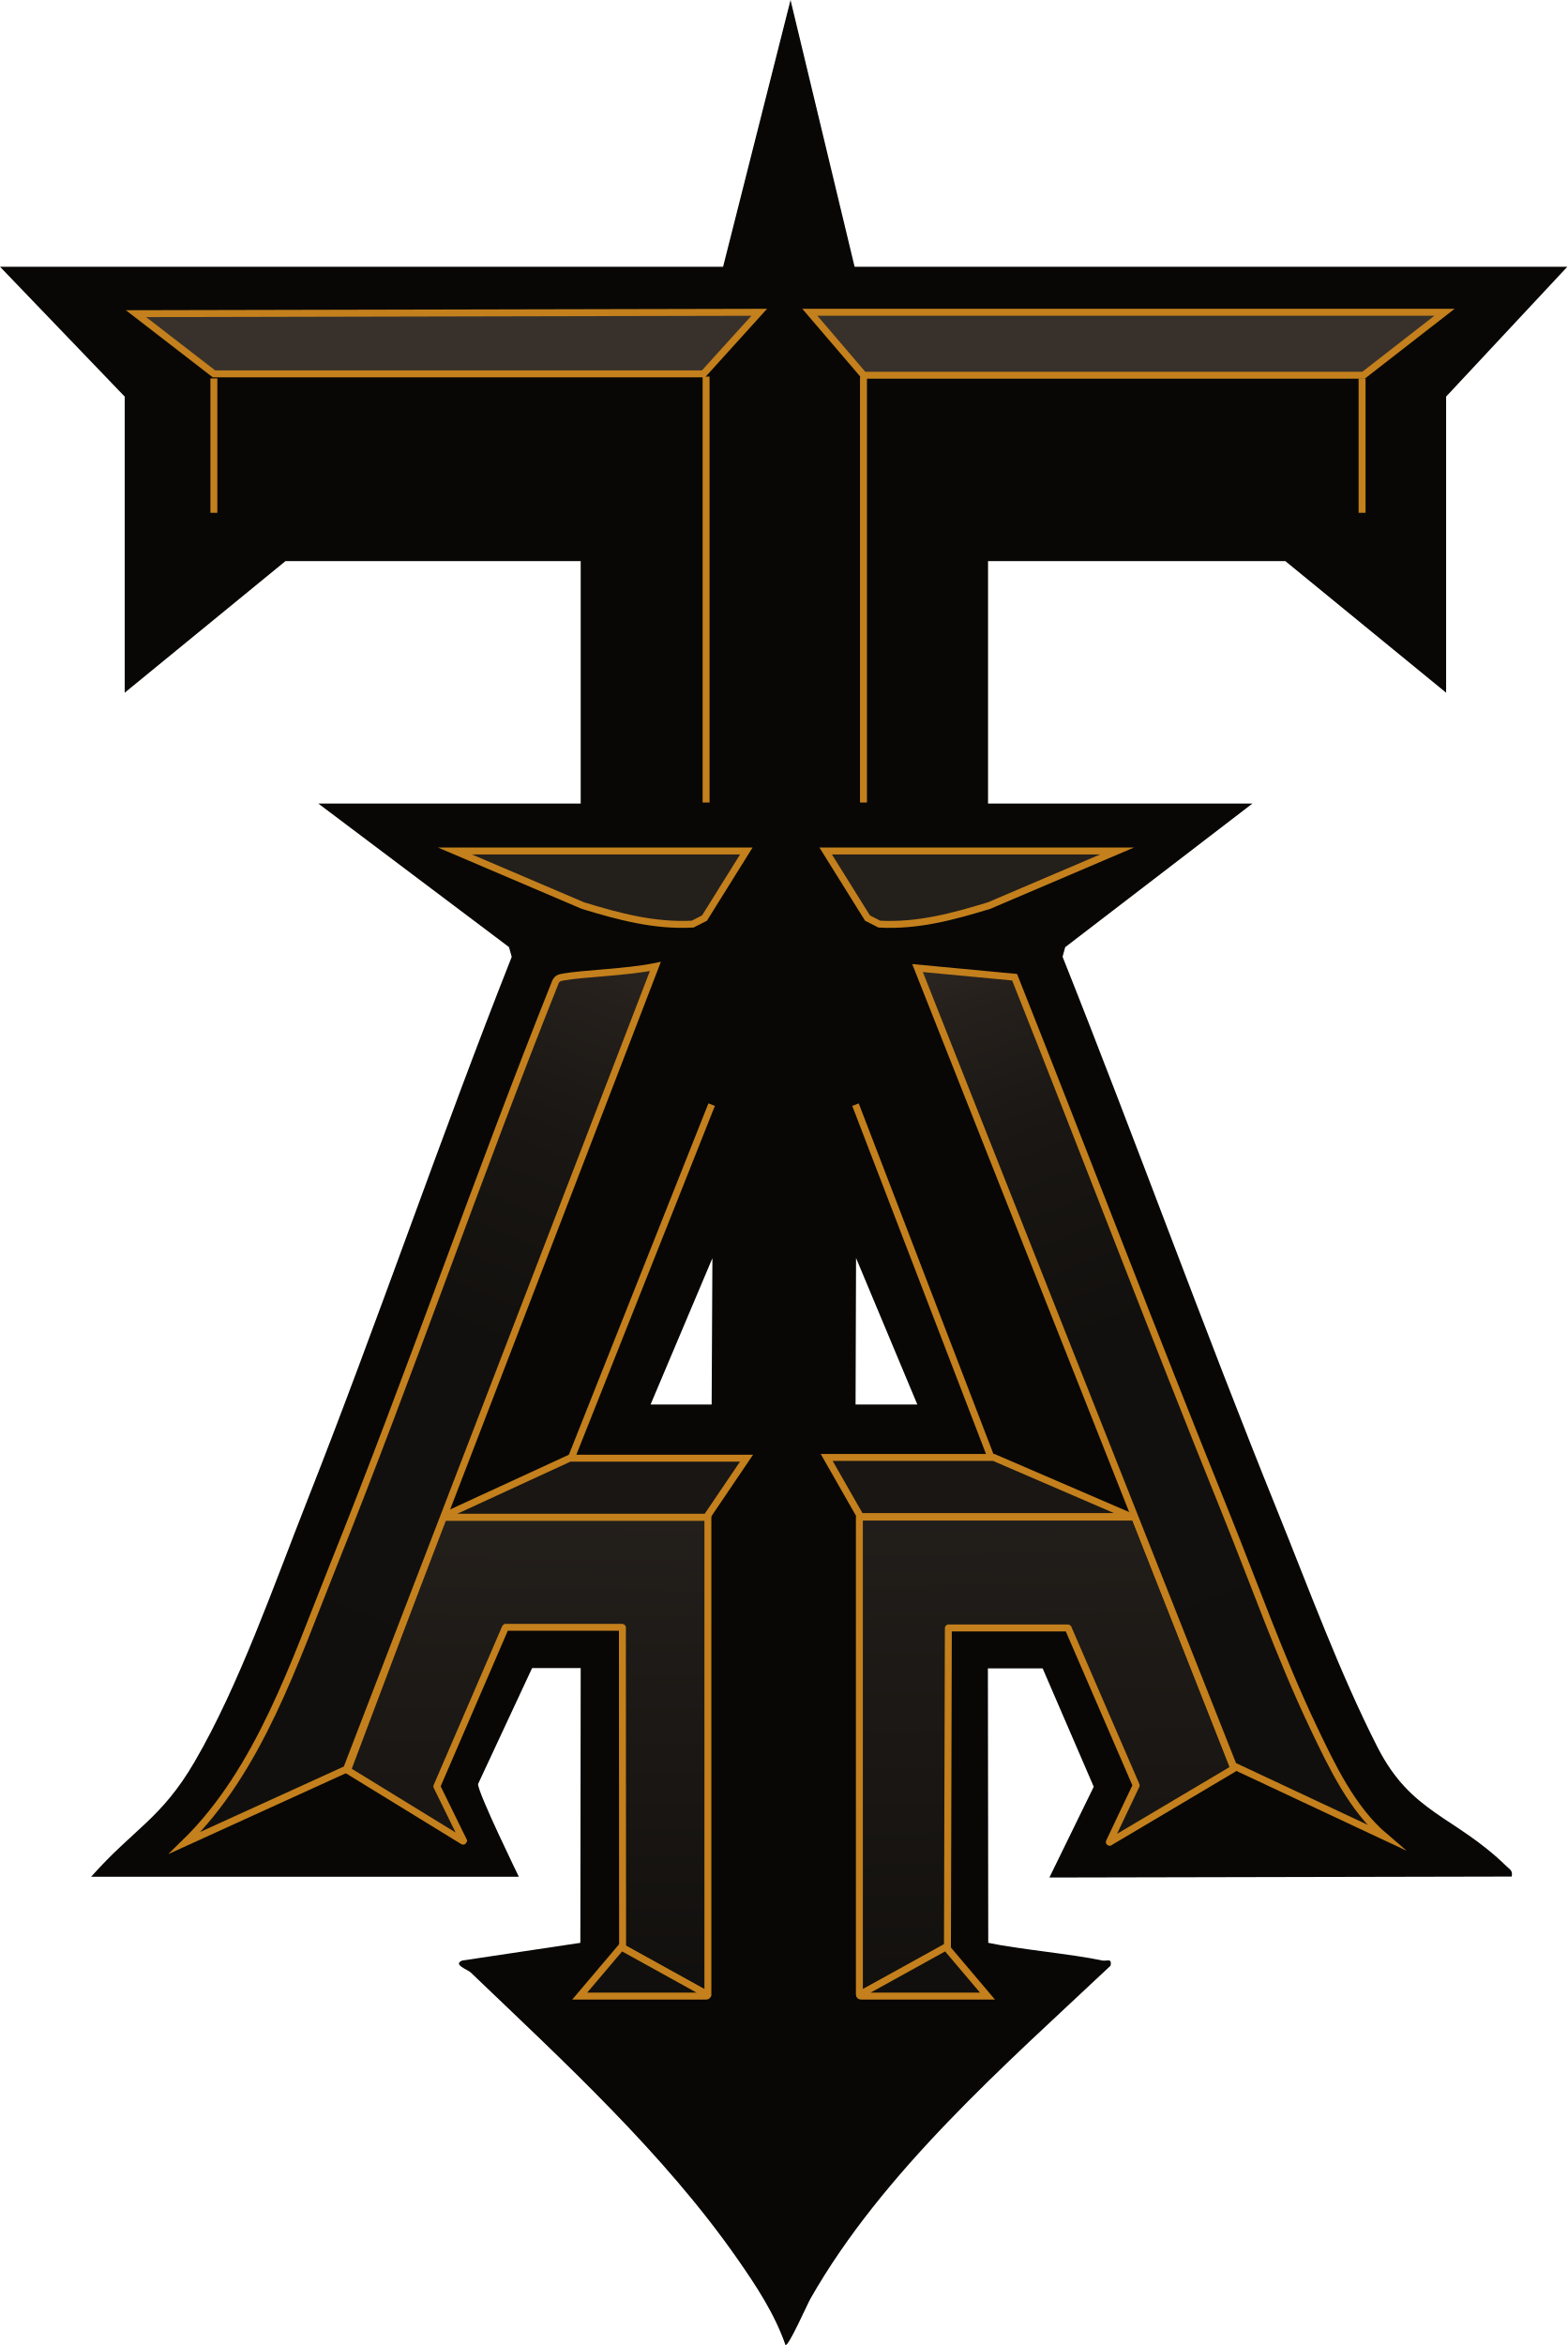
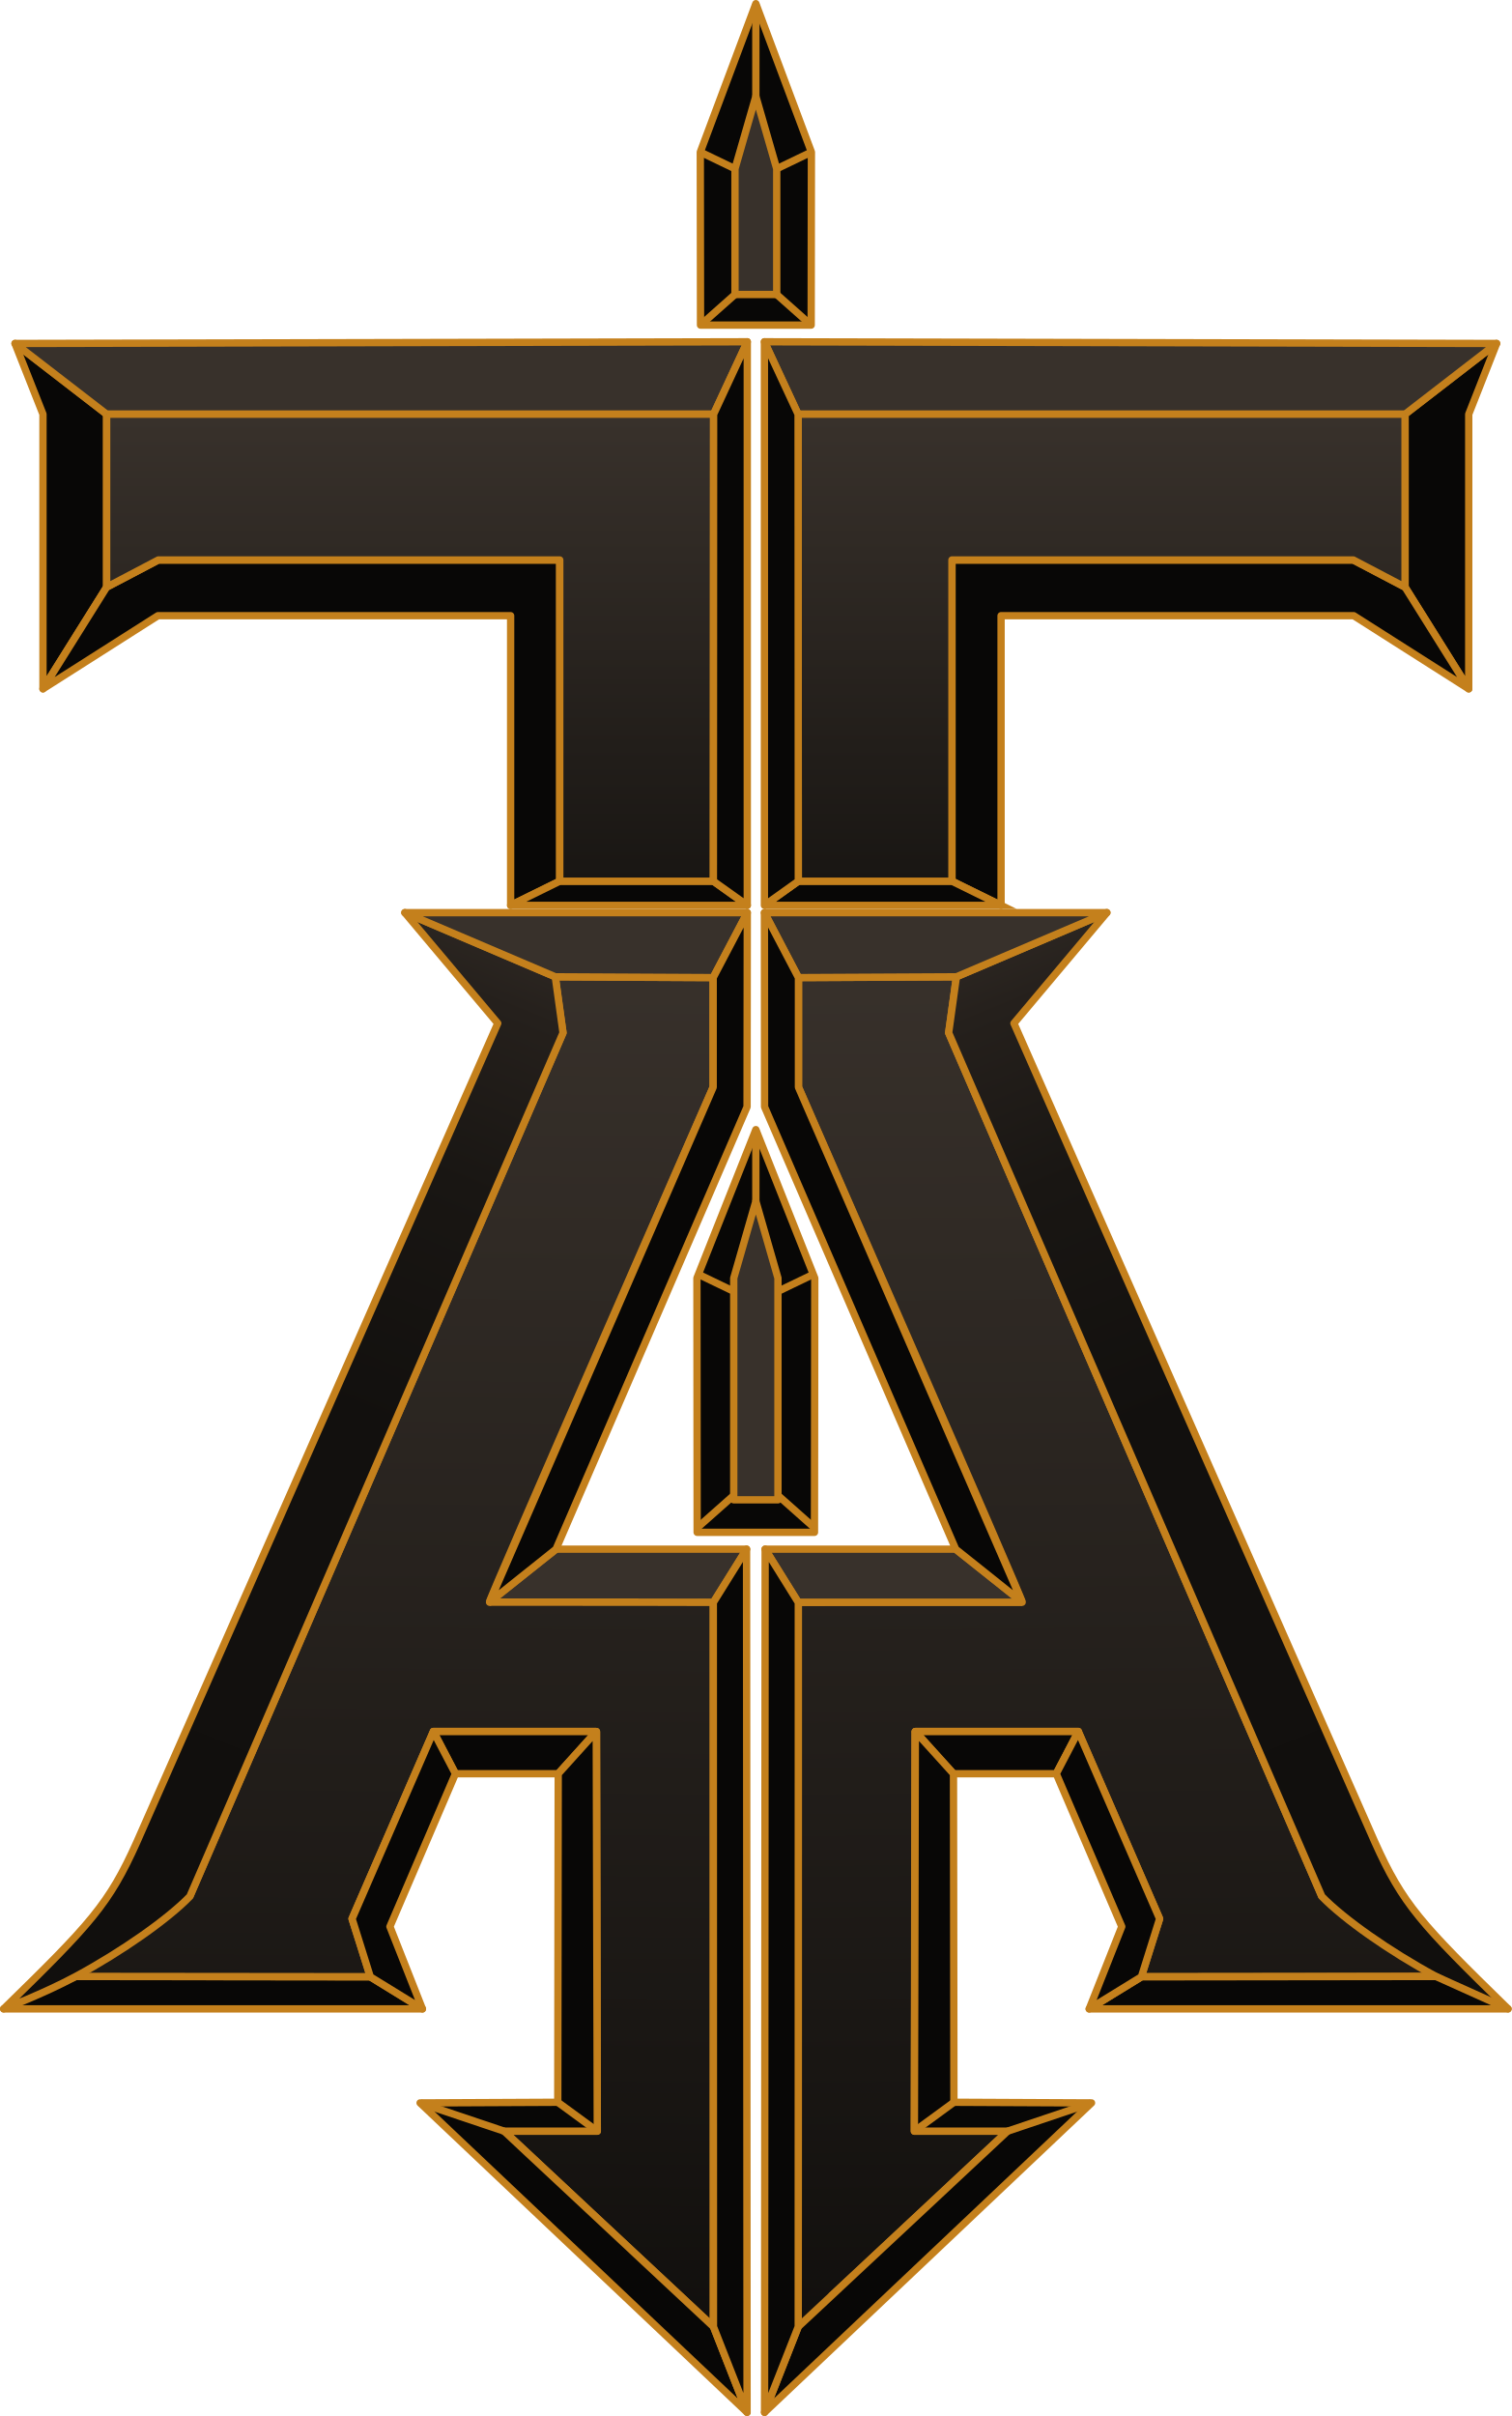
- <svg xmlns="http://www.w3.org/2000/svg" xmlns:xlink="http://www.w3.org/1999/xlink" id="b" viewBox="0 0 225.85 337.85">
+ <svg xmlns="http://www.w3.org/2000/svg" xmlns:xlink="http://www.w3.org/1999/xlink" id="b" viewBox="0 0 206.52 329.97">
  <defs>
-     <linearGradient id="d" x1="151.18" y1="292.85" x2="148.29" y2="118.9" gradientUnits="userSpaceOnUse">
+     <linearGradient id="d" x1="56.03" y1="120.35" x2="56.03" y2="56.57" gradientUnits="userSpaceOnUse">
+       <stop offset="0" stop-color="#191613" />
+       <stop offset=".99" stop-color="#38312b" />
+     </linearGradient>
+     <linearGradient id="e" x1="53.63" y1="320.53" x2="55.61" y2="129.59" gradientUnits="userSpaceOnUse">
      <stop offset="0" stop-color="#110f0d" />
      <stop offset="1" stop-color="#38312b" />
    </linearGradient>
-     <linearGradient id="e" x1="75.87" y1="288.33" x2="77.42" y2="138.89" xlink:href="#d" />
-     <linearGradient id="f" x1="191.45" y1="267.78" x2="136.39" y2="126.17" gradientUnits="userSpaceOnUse">
+     <linearGradient id="f" x1="6.37" y1="279.48" x2="72.88" y2="116.25" gradientUnits="userSpaceOnUse">
      <stop offset="0" stop-color="#110f0d" />
      <stop offset=".54" stop-color="#12100e" />
      <stop offset=".74" stop-color="#191613" />
      <stop offset=".88" stop-color="#25201c" />
      <stop offset=".99" stop-color="#362f29" />
      <stop offset="1" stop-color="#38312b" />
    </linearGradient>
-     <linearGradient id="g" x1="33.92" y1="270.88" x2="93.4" y2="124.9" xlink:href="#f" />
+     <linearGradient id="g" x1="2617.5" y1="320.53" x2="2619.48" y2="129.59" gradientTransform="translate(2770.39) rotate(-180) scale(1 -1)" xlink:href="#e" />
+     <linearGradient id="h" x1="2570.24" y1="279.48" x2="2636.75" y2="116.25" gradientTransform="translate(2770.39) rotate(-180) scale(1 -1)" xlink:href="#f" />
+     <linearGradient id="i" x1="1584.38" y1="120.35" x2="1584.38" y2="56.57" gradientTransform="translate(1734.87) rotate(-180) scale(1 -1)" xlink:href="#d" />
  </defs>
  <g id="c">
-     <path d="M102.55,202.36l.11-21.09-8.91,21.08h8.8ZM123.36,181.27l-.07,21.08h8.9l-8.82-21.08ZM142.43,279.91c4.05.88,12.33,1.65,16.38,2.54.69.15,1.45-.43,1.23.75-15.2,14.3-32.86,29.69-43.27,48.01-.43.76-3.17,6.95-3.58,6.64-1.56-4.48-4.19-8.48-6.88-12.34-10.61-15.24-25.11-28.53-38.49-41.34-.44-.42-2.63-1.13-1.21-1.71l17.02-2.55.05-39.59h-7l-7.79,16.71c-.04,1.24,5.88,13.36,5.88,13.36H13.13c6.23-7,10.12-8.36,14.9-16.55,6.41-10.97,11.52-25.68,16.24-37.64,10.24-25.95,19.21-52.4,29.47-78.34l-.39-1.41-27.48-20.68h37.81v-34.93h-42.54l-23.17,18.96v-42.66L0,38.43h104.2L113.92,0l9.23,38.43h102.71l-17.47,18.71v42.66l-23.17-18.96h-42.84v34.93h38.1l-26.98,20.69-.38,1.38c10.57,26.51,20.26,53.39,30.96,79.85,4.5,11.13,8.98,23.34,14.4,33.99,4.92,9.66,11.11,9.89,18.61,17.19.49.47.94.65.75,1.49l-66.62.14,6.39-13.08-7.36-17.05h-7.89l.05,39.53Z" style="fill:#080706;" />
-     <path d="M163.54,218.59l14.25,36.18s0,.03-.01.04l-17.88,10.61s-.06-.01-.04-.04l3.86-8.14s0-.02,0-.03l-9.8-22.65s-.02-.02-.03-.02h-17.2s-.03.01-.03.03l-.13,46.03s0,.02-.02.03l-12.62,6.78s-.05,0-.05-.03v-68.78s.01-.03.03-.03h39.63s.02,0,.03.02Z" style="fill:url(#d); stroke:#c4801c; stroke-miterlimit:10;" />
-     <path d="M102.01,218.62v68.75s-.04.05-.07.04l-12.2-6.77s-.02-.02-.02-.04l-.03-46.11s-.02-.04-.04-.04h-16.78s-.03.01-.04.03l-9.87,22.87s0,.03,0,.04l3.83,7.81s-.03.08-.06.06l-16.62-10.2s-.03-.03-.02-.05l13.72-36.39s.02-.03.04-.03h38.11s.04.02.04.04Z" style="fill:url(#e); stroke:#c4801c; stroke-miterlimit:10;" />
-     <path d="M146.21,140.79c10.16,25.57,19.99,51.39,30.3,76.91,4.1,10.15,8.08,21.36,12.75,31.15,2.65,5.56,5.57,11.75,10.3,15.77l-21.84-10.24-45.5-114.91,13.99,1.32Z" style="fill:url(#f); stroke:#c4801c; stroke-miterlimit:10;" />
-     <path d="M94.44,139.24l-44.5,115.64-23.3,10.61c10.7-10.44,15.81-26.05,21.32-39.78,11.18-27.85,20.92-56.31,32.06-84.18.25-.61.66-.68,1.22-.78,2.73-.49,9.2-.68,13.2-1.51Z" style="fill:url(#g); stroke:#c4801c; stroke-miterlimit:10;" />
-     <path d="M83.54,287.58l5.99-7.07,12.35,6.83c.12.06.07.24-.06.24h-18.28Z" style="fill:#110f0d; stroke:#c4801c; stroke-miterlimit:10;" />
-     <path d="M142.3,287.58l-5.99-7.07-12.35,6.83c-.12.06-.07.24.06.24h18.28Z" style="fill:#110f0d; stroke:#c4801c; stroke-miterlimit:10;" />
-     <path d="M82.11,210.08h25.47l-5.76,8.51h-37.57c-.15,0-.19-.2-.06-.26l17.91-8.25Z" style="fill:#191613; stroke:#c4801c; stroke-miterlimit:10;" />
-     <path d="M143.2,209.98h-24.07s4.86,8.51,4.86,8.51h38.53c.09,0,.12-.13.03-.17l-19.34-8.34Z" style="fill:#191613; stroke:#c4801c; stroke-miterlimit:10;" />
-     <path d="M99.81,133.14c-5.51.29-10.59-1.08-15.81-2.67l-18.45-7.87h42l-6.03,9.67-1.71.87Z" style="fill:#231f1b; stroke:#c4801c; stroke-miterlimit:10;" />
-     <path d="M125.01,132.27l-6.03-9.67h42s-18.45,7.87-18.45,7.87c-5.22,1.59-10.29,2.97-15.81,2.67l-1.71-.87Z" style="fill:#231f1b; stroke:#c4801c; stroke-miterlimit:10;" />
-     <polygon points="19.6 45.19 30.83 53.86 101.38 53.86 109.41 44.99 19.6 45.19" style="fill:#38312b; isolation:isolate; stroke:#c4801c; stroke-miterlimit:10;" />
-     <polygon points="116.7 44.99 124.46 54.06 196.49 54.06 208.16 44.99 116.7 44.99" style="fill:#38312b; isolation:isolate; stroke:#c4801c; stroke-miterlimit:10;" />
-     <line x1="196.28" y1="54.52" x2="196.28" y2="73.88" style="fill:none; stroke:#c4801c; stroke-miterlimit:10;" />
-     <line x1="124.43" y1="54.26" x2="124.43" y2="115.62" style="fill:none; stroke:#c4801c; stroke-miterlimit:10;" />
-     <line x1="101.75" y1="54.26" x2="101.75" y2="115.62" style="fill:none; stroke:#c4801c; stroke-miterlimit:10;" />
-     <line x1="102.55" y1="159.15" x2="82.26" y2="210.23" style="fill:none; stroke:#c4801c; stroke-miterlimit:10;" />
-     <line x1="123.28" y1="159.15" x2="142.77" y2="209.87" style="fill:none; stroke:#c4801c; stroke-miterlimit:10;" />
-     <line x1="30.82" y1="54.52" x2="30.82" y2="73.88" style="fill:none; stroke:#c4801c; stroke-miterlimit:10;" />
+     <polygon points="14.57 56.57 14.57 80.19 5.87 94.08 5.87 56.57 2.05 46.91 14.57 56.57" style="fill:#080706; stroke:#c4801c; stroke-linejoin:round;" />
+     <polygon points="5.87 94.08 21.58 84.09 69.76 84.09 69.76 123.65 76.47 120.35 76.47 76.48 21.63 76.48 14.57 80.19 5.87 94.08" style="fill:#080706; stroke:#c4801c; stroke-linejoin:round;" />
+     <polygon points="69.76 123.65 76.47 120.35 97.46 120.35 102.09 123.65 69.76 123.65" style="fill:#080706; stroke:#c4801c; stroke-linejoin:round;" />
+     <polygon points="2.05 46.91 14.57 56.57 97.49 56.57 102.09 46.68 2.05 46.91" style="fill:#38312b; isolation:isolate; stroke:#c4801c; stroke-linejoin:round;" />
+     <polyline points="14.57 56.57 97.49 56.57 97.46 120.35 76.47 120.35 76.47 76.48 21.63 76.48 14.57 80.19 14.57 56.57" style="fill:url(#d); stroke:#c4801c; stroke-linejoin:round;" />
+     <path d="M75.96,211.58h26.04l-4.52,7.25h-30.26c-.16,0-.21-.22-.06-.29l8.81-6.96Z" style="fill:#38312b; stroke:#c4801c; stroke-linejoin:round;" />
+     <polyline points="57.71 274.37 .5 274.37 10.34 269.94 50.59 269.99 57.71 274.37" style="fill:#080706; stroke:#c4801c; stroke-linecap:round; stroke-linejoin:round;" />
+     <path d="M97.45,218.86v98.92s-28.58-26.71-28.58-26.71h12.73l-.09-54.54s-.02-.05-.05-.05h-22.26s0-.02,0,0l-11.11,25.57s2.54,7.95,2.49,7.92l-40.25-.04s15.59-10.91,15.6-10.93l50.98-117.95s-1.08-7.65-1.06-7.65l21.57.11v14.97s-30.81,70.34-30.56,70.34c12.97,0,30.58.01,30.58.03Z" style="fill:url(#e); stroke:#c4801c; stroke-linejoin:round;" />
+     <path d="M75.86,133.41l1.06,7.65-50.98,117.95c-3,3.1-9.29,7.53-15.6,10.93-4.4,2.37-9.84,4.42-9.84,4.42,11.92-11.63,14.38-14.29,18.2-22.79l49.3-111.81-12.7-15.12,20.55,8.76Z" style="fill:url(#f); stroke:#c4801c; stroke-linejoin:round;" />
+     <polygon points="75.86 133.41 55.31 124.65 102.09 124.65 97.43 133.52 75.86 133.41" style="fill:#38312b; stroke:#c4801c; stroke-linejoin:round;" />
+     <polygon points="75.96 211.58 102.06 151.17 102.09 124.65 97.43 133.52 97.43 148.49 66.88 218.83 75.96 211.58" style="fill:#080706; stroke:#c4801c; stroke-linejoin:round;" />
+     <polygon points="59.21 236.49 81.46 236.49 76.26 242.25 62.22 242.25 59.21 236.49" style="fill:#080706; stroke:#c4801c; stroke-linecap:round; stroke-linejoin:round;" />
+     <polygon points="62.22 242.25 53.27 263.13 57.71 274.37 50.59 269.99 48.1 262.06 59.21 236.49 62.22 242.25" style="fill:#080706; stroke:#c4801c; stroke-linecap:round; stroke-linejoin:round;" />
+     <polygon points="102.06 329.47 57.39 287.21 76.2 287.12 76.26 242.25 81.46 236.49 81.6 291.07 68.87 291.07 97.47 317.78 102.06 329.47" style="fill:#080706; stroke:#c4801c; stroke-linejoin:round;" />
+     <line x1="81.6" y1="291.07" x2="76.2" y2="287.12" style="fill:none; stroke:#c4801c; stroke-linejoin:round;" />
+     <line x1="68.87" y1="291.07" x2="57.39" y2="287.21" style="fill:none; stroke:#c4801c; stroke-linejoin:round;" />
+     <polygon points="97.47 317.78 102.06 329.47 101.99 211.58 97.45 218.86 97.47 317.78" style="fill:#080706; stroke:#c4801c; stroke-linejoin:round;" />
+     <path d="M109.06,218.86v72.21s-.01,26.71-.01,26.71c0,.04,28.59-26.71,28.59-26.71h-12.73s.09-54.54.09-54.54c0-.03.02-.05.05-.05h22.26s0-.02,0,0l11.11,25.57s-2.54,7.95-2.49,7.92l40.25-.04s-15.59-10.91-15.6-10.93l-50.98-117.95s1.08-7.65,1.06-7.65l-21.57.11v14.97s30.81,70.34,30.56,70.34c-12.97,0-30.58.01-30.58.03Z" style="fill:url(#g); stroke:#c4801c; stroke-linejoin:round;" />
+     <path d="M130.66,133.41l-1.06,7.65,50.98,117.95c3,3.1,9.29,7.53,15.6,10.93,4.4,2.37,9.84,4.42,9.84,4.42-11.92-11.63-14.38-14.29-18.2-22.79l-49.3-111.81,12.7-15.12-20.55,8.76Z" style="fill:url(#h); stroke:#c4801c; stroke-linejoin:round;" />
+     <path d="M130.56,211.58h-26.04s4.52,7.25,4.52,7.25h30.26c.16,0,.21-.22.06-.29l-8.81-6.96Z" style="fill:#38312b; stroke:#c4801c; stroke-linejoin:round;" />
+     <polygon points="130.66 133.41 151.21 124.65 104.43 124.65 109.08 133.52 130.66 133.41" style="fill:#38312b; stroke:#c4801c; stroke-linejoin:round;" />
+     <polygon points="130.56 211.58 104.45 151.17 104.43 124.65 109.08 133.52 109.08 148.49 139.64 218.83 130.56 211.58" style="fill:#080706; stroke:#c4801c; stroke-linejoin:round;" />
+     <polyline points="148.8 274.37 206.02 274.37 196.17 269.94 155.93 269.99 148.8 274.37" style="fill:#080706; stroke:#c4801c; stroke-linecap:round; stroke-linejoin:round;" />
+     <polygon points="147.31 236.49 125.05 236.49 130.26 242.25 144.3 242.25 147.31 236.49" style="fill:#080706; stroke:#c4801c; stroke-linecap:round; stroke-linejoin:round;" />
+     <polygon points="144.3 242.25 153.25 263.13 148.8 274.37 155.93 269.99 158.42 262.06 147.31 236.49 144.3 242.25" style="fill:#080706; stroke:#c4801c; stroke-linecap:round; stroke-linejoin:round;" />
+     <polygon points="104.45 329.47 149.12 287.21 130.32 287.12 130.26 242.25 125.05 236.49 124.92 291.07 137.65 291.07 109.05 317.78 104.45 329.47" style="fill:#080706; stroke:#c4801c; stroke-linejoin:round;" />
+     <line x1="124.92" y1="291.07" x2="130.32" y2="287.12" style="fill:none; stroke:#c4801c; stroke-linejoin:round;" />
+     <line x1="137.65" y1="291.07" x2="149.12" y2="287.21" style="fill:none; stroke:#c4801c; stroke-linejoin:round;" />
+     <polygon points="109.05 317.78 104.45 329.47 104.53 211.58 109.06 218.86 109.05 317.78" style="fill:#080706; stroke:#c4801c; stroke-linejoin:round;" />
+     <polygon points="191.95 56.57 191.95 80.19 200.65 94.08 200.65 56.57 204.46 46.91 191.95 56.57" style="fill:#080706; stroke:#c4801c; stroke-linejoin:round;" />
+     <polygon points="200.65 94.08 184.94 84.09 136.76 84.09 136.76 123.65 130.05 120.35 130.05 76.48 184.88 76.48 191.95 80.19 200.65 94.08" style="fill:#080706; stroke:#c4801c; stroke-linejoin:round;" />
+     <polyline points="104.43 123.65 136.76 123.65 130.05 120.35 109.06 120.35 104.43 123.65" style="fill:#080706; stroke:#c4801c; stroke-miterlimit:10;" />
+     <polygon points="204.46 46.91 191.95 56.57 109.03 56.57 104.43 46.68 204.46 46.91" style="fill:#38312b; isolation:isolate; stroke:#c4801c; stroke-linejoin:round;" />
+     <polyline points="191.95 56.57 109.03 56.57 109.06 120.35 130.05 120.35 130.05 76.48 184.88 76.48 191.95 80.19 191.95 56.57" style="fill:url(#i); stroke:#c4801c; stroke-linejoin:round;" />
+     <polygon points="104.43 46.68 109.03 56.57 109.06 120.35 104.43 123.65 104.43 46.68" style="fill:#080706; stroke:#c4801c; stroke-linejoin:round;" />
+     <polygon points="102.09 46.68 97.49 56.57 97.46 120.35 102.09 123.65 102.09 46.68" style="fill:#080706; stroke:#c4801c; stroke-linejoin:round;" />
+     <polygon points="103.26 .5 95.67 20.77 95.7 44.4 110.82 44.4 110.85 20.77 103.26 .5" style="fill:#080706; stroke:#c4801c; stroke-linejoin:round;" />
+     <polygon points="100.41 40.22 106.11 40.22 106.11 23.05 103.26 13.16 100.41 23.05 100.41 40.22" style="fill:#38312b; stroke:#c4801c; stroke-linejoin:round;" />
+     <line x1="103.26" y1=".5" x2="103.26" y2="13.16" style="fill:#af7618; stroke:#c4801c; stroke-linejoin:round;" />
+     <line x1="110.85" y1="20.77" x2="106.11" y2="23.05" style="fill:#af7618; stroke:#c4801c; stroke-linejoin:round;" />
+     <line x1="110.82" y1="44.4" x2="106.11" y2="40.22" style="fill:#af7618; stroke:#c4801c; stroke-linejoin:round;" />
+     <line x1="95.7" y1="44.4" x2="100.41" y2="40.22" style="fill:#af7618; stroke:#c4801c; stroke-linejoin:round;" />
+     <line x1="95.67" y1="20.77" x2="100.41" y2="23.05" style="fill:#af7618; stroke:#c4801c; stroke-linejoin:round;" />
+     <polygon points="103.26 154.28 95.21 174.56 95.24 209.28 111.27 209.28 111.31 174.56 103.26 154.28" style="fill:#080706; stroke:#c4801c; stroke-linejoin:round;" />
+     <polygon points="100.24 204.84 106.28 204.84 106.28 174.56 103.26 164.06 100.24 174.56 100.24 204.84" style="fill:#38312b; stroke:#c4801c; stroke-linejoin:round;" />
+     <line x1="103.26" y1="154.28" x2="103.26" y2="164.06" style="fill:#af7618; stroke:#c4801c; stroke-linejoin:round;" />
+     <line x1="111.31" y1="173.95" x2="106.28" y2="176.37" style="fill:#af7618; stroke:#c4801c; stroke-linejoin:round;" />
+     <line x1="111.27" y1="208.67" x2="106.28" y2="204.24" style="fill:#af7618; stroke:#c4801c; stroke-linejoin:round;" />
+     <line x1="95.24" y1="208.67" x2="100.24" y2="204.24" style="fill:#af7618; stroke:#c4801c; stroke-linejoin:round;" />
+     <line x1="95.21" y1="173.95" x2="100.24" y2="176.37" style="fill:#af7618; stroke:#c4801c; stroke-linejoin:round;" />
  </g>
</svg>
